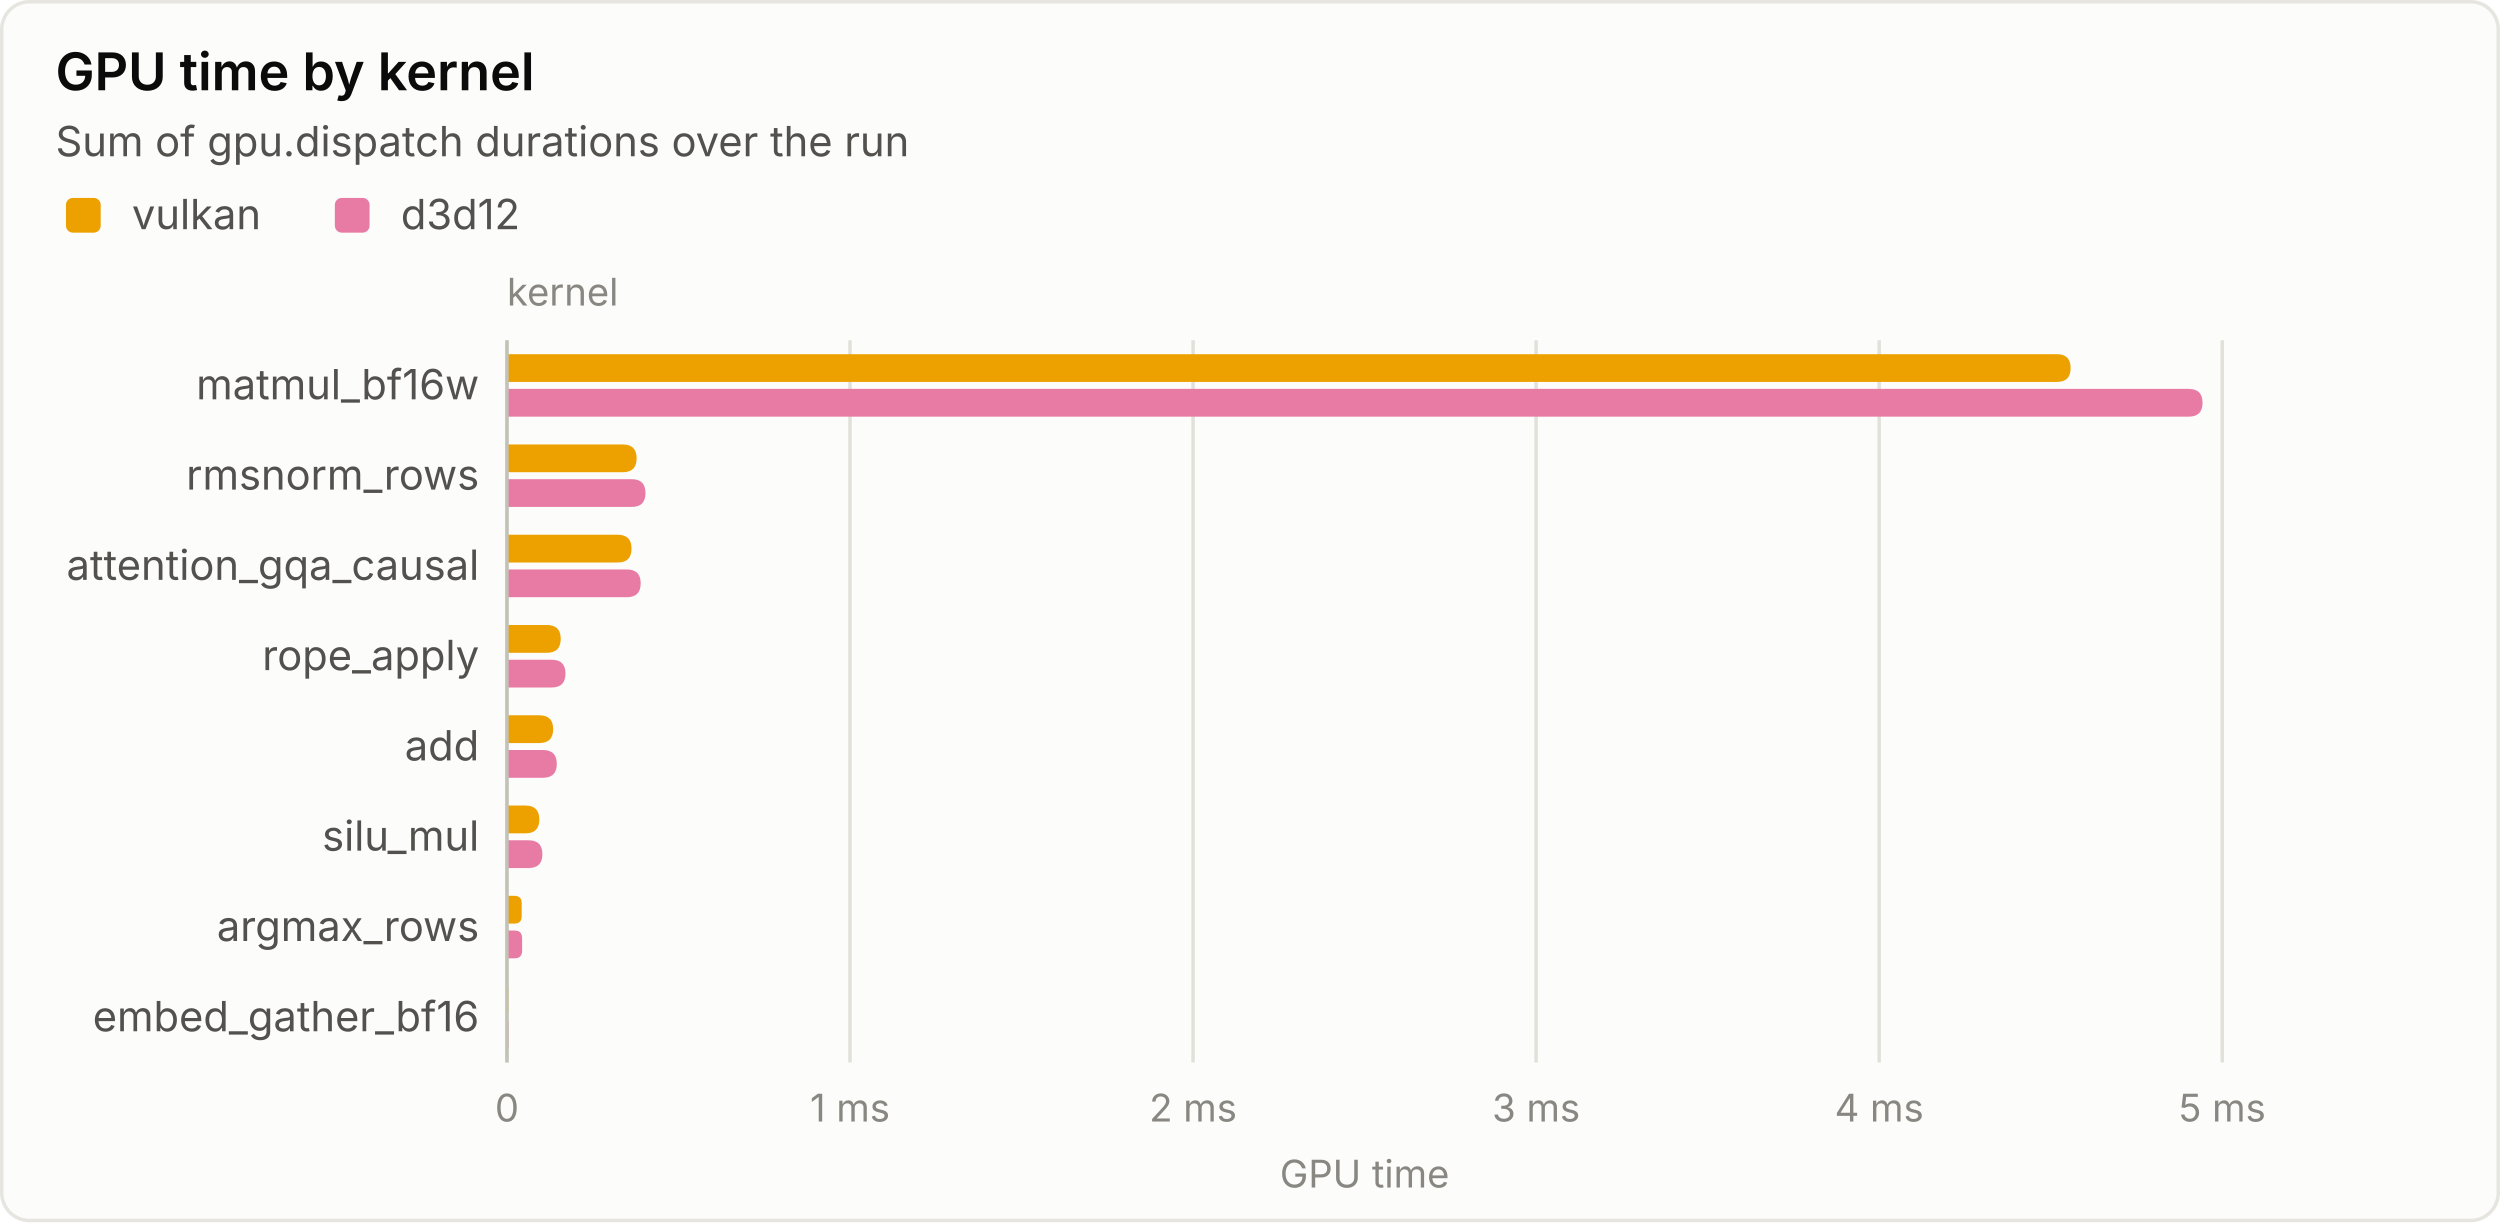
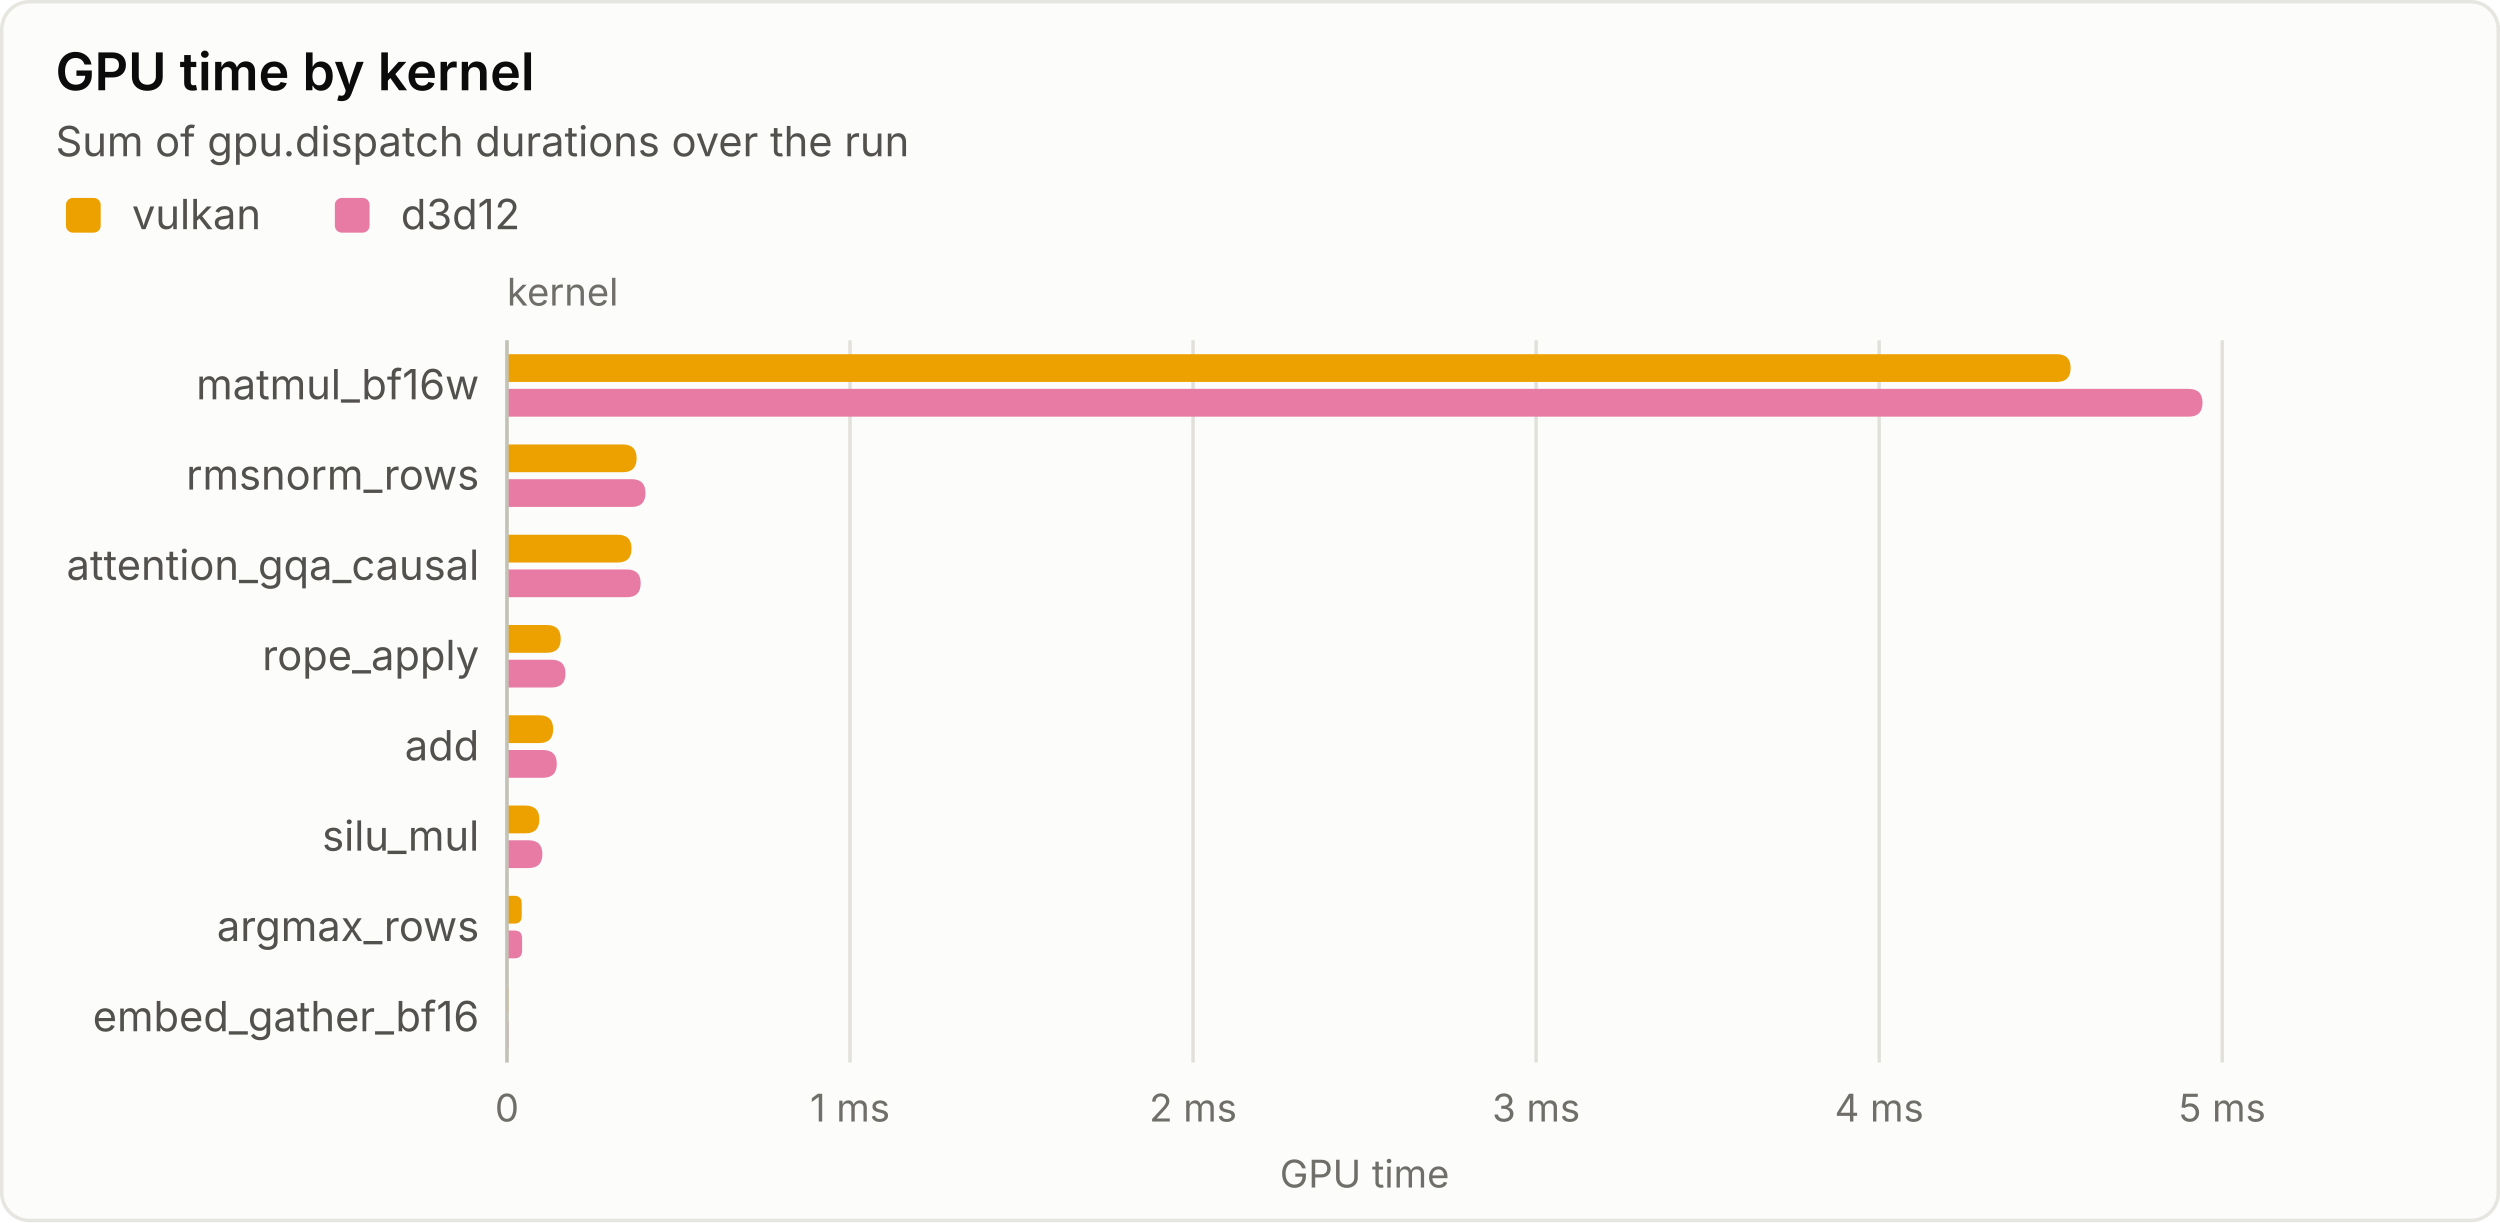
<svg xmlns="http://www.w3.org/2000/svg" width="720" height="352" viewBox="0 0 720 352" role="img" aria-labelledby="kernels-gpu_by_kernel-title kernels-gpu_by_kernel-desc">
-   <style>text{font-family:system-ui,-apple-system,'Segoe UI',sans-serif}.line{fill:none;stroke-width:2;stroke-linejoin:round;stroke-linecap:round}.bg{fill:#fcfcfb}.frame{fill:none;stroke:#e6e5e0}.t1{fill:#0b0b0b}.t2{fill:#52514e}.t3{fill:#898781}.grid{stroke:#e1e0d9}.axis{stroke:#c3c2b7}.ref{stroke:#52514e}.band{fill:#f0efec}.ring{stroke:#fcfcfb}.gap{stroke:#fcfcfb}.qx{fill:#f0efec}.fn{fill:#a3a29c}.sn{stroke:#a3a29c}.f0{fill:#2a78d6}.s0{stroke:#2a78d6}.f1{fill:#eb6834}.s1{stroke:#eb6834}.f2{fill:#1baf7a}.s2{stroke:#1baf7a}.f3{fill:#eda100}.s3{stroke:#eda100}.f4{fill:#e87ba4}.s4{stroke:#e87ba4}.f5{fill:#008300}.s5{stroke:#008300}.f6{fill:#6250d6}.s6{stroke:#6250d6}.f7{fill:#e34948}.s7{stroke:#e34948}.q0{fill:#cde2fb}.q1{fill:#b7d3f6}.q2{fill:#9ec5f4}.q3{fill:#86b6ef}.q4{fill:#6da7ec}.q5{fill:#5598e7}.q6{fill:#3987e5}.q7{fill:#2a78d6}.q8{fill:#256abf}.q9{fill:#1c5cab}.q10{fill:#184f95}.q11{fill:#104281}.q12{fill:#0d366b}.fgood{fill:#0ca30c}.sgood{stroke:#0ca30c}.fwarn{fill:#fab219}.swarn{stroke:#fab219}.fserious{fill:#ec835a}.sserious{stroke:#ec835a}.fcrit{fill:#d03b3b}.scrit{stroke:#d03b3b}@media (prefers-color-scheme:dark){.bg{fill:#1a1a19}.frame{fill:none;stroke:#2c2c2a}.t1{fill:#f0efec}.t2{fill:#c3c2b7}.t3{fill:#898781}.grid{stroke:#2c2c2a}.axis{stroke:#383835}.ref{stroke:#c3c2b7}.band{fill:#242423}.ring{stroke:#1a1a19}.gap{stroke:#1a1a19}.qx{fill:#242423}.fn{fill:#6f6e69}.sn{stroke:#6f6e69}.f0{fill:#3987e5}.s0{stroke:#3987e5}.f1{fill:#d95926}.s1{stroke:#d95926}.f2{fill:#199e70}.s2{stroke:#199e70}.f3{fill:#c98500}.s3{stroke:#c98500}.f4{fill:#d55181}.s4{stroke:#d55181}.f5{fill:#008300}.s5{stroke:#008300}.f6{fill:#9085e9}.s6{stroke:#9085e9}.f7{fill:#e66767}.s7{stroke:#e66767}.q0{fill:#0d366b}.q1{fill:#104281}.q2{fill:#184f95}.q3{fill:#1c5cab}.q4{fill:#256abf}.q5{fill:#2a78d6}.q6{fill:#3987e5}.q7{fill:#5598e7}.q8{fill:#6da7ec}.q9{fill:#86b6ef}.q10{fill:#9ec5f4}.q11{fill:#b7d3f6}.q12{fill:#cde2fb}}</style>
+   <style>text{font-family:system-ui,-apple-system,'Segoe UI',sans-serif}.line{fill:none;stroke-width:2;stroke-linejoin:round;stroke-linecap:round}.bg{fill:#fcfcfb}.frame{fill:none;stroke:#e6e5e0}.t1{fill:#0b0b0b}.t2{fill:#52514e}.t3{fill:#6f6e69}.grid{stroke:#e1e0d9}.axis{stroke:#c3c2b7}.ref{stroke:#52514e}.band{fill:#f0efec}.ring{stroke:#fcfcfb}.gap{stroke:#fcfcfb}.qx{fill:#f0efec}.qz{fill:#fcfcfb;stroke:#52514e}.emph{stroke:#52514e}.fn{fill:#a3a29c}.sn{stroke:#a3a29c}.f0{fill:#2a78d6}.s0{stroke:#2a78d6}.f1{fill:#eb6834}.s1{stroke:#eb6834}.f2{fill:#1baf7a}.s2{stroke:#1baf7a}.f3{fill:#eda100}.s3{stroke:#eda100}.f4{fill:#e87ba4}.s4{stroke:#e87ba4}.f5{fill:#008300}.s5{stroke:#008300}.f6{fill:#6250d6}.s6{stroke:#6250d6}.f7{fill:#e34948}.s7{stroke:#e34948}.q0{fill:#cde2fb}.q1{fill:#b7d3f6}.q2{fill:#9ec5f4}.q3{fill:#86b6ef}.q4{fill:#6da7ec}.q5{fill:#5598e7}.q6{fill:#3987e5}.q7{fill:#2a78d6}.q8{fill:#256abf}.q9{fill:#1c5cab}.q10{fill:#184f95}.q11{fill:#104281}.q12{fill:#0d366b}.fgood{fill:#0ca30c}.sgood{stroke:#0ca30c}.fwarn{fill:#fab219}.swarn{stroke:#fab219}.fserious{fill:#ec835a}.sserious{stroke:#ec835a}.fcrit{fill:#d03b3b}.scrit{stroke:#d03b3b}@media (prefers-color-scheme:dark){.bg{fill:#1a1a19}.frame{fill:none;stroke:#2c2c2a}.t1{fill:#f0efec}.t2{fill:#c3c2b7}.t3{fill:#898781}.grid{stroke:#2c2c2a}.axis{stroke:#383835}.ref{stroke:#c3c2b7}.band{fill:#242423}.ring{stroke:#1a1a19}.gap{stroke:#1a1a19}.qx{fill:#242423}.qz{fill:#1a1a19;stroke:#c3c2b7}.emph{stroke:#c3c2b7}.fn{fill:#6f6e69}.sn{stroke:#6f6e69}.f0{fill:#3987e5}.s0{stroke:#3987e5}.f1{fill:#d95926}.s1{stroke:#d95926}.f2{fill:#199e70}.s2{stroke:#199e70}.f3{fill:#c98500}.s3{stroke:#c98500}.f4{fill:#d55181}.s4{stroke:#d55181}.f5{fill:#008300}.s5{stroke:#008300}.f6{fill:#9085e9}.s6{stroke:#9085e9}.f7{fill:#e66767}.s7{stroke:#e66767}.q0{fill:#0d366b}.q1{fill:#104281}.q2{fill:#184f95}.q3{fill:#1c5cab}.q4{fill:#256abf}.q5{fill:#2a78d6}.q6{fill:#3987e5}.q7{fill:#5598e7}.q8{fill:#6da7ec}.q9{fill:#86b6ef}.q10{fill:#9ec5f4}.q11{fill:#b7d3f6}.q12{fill:#cde2fb}}</style>
  <rect class="bg" x="0" y="0" width="720" height="352" rx="8" />
  <rect class="frame" x="0.5" y="0.5" width="719" height="351" rx="8" />
  <text class="t1" x="16" y="26" font-size="15" font-weight="600">GPU time by kernel</text>
  <text class="t2" x="16" y="45" font-size="12">Sum of gpu.dispatch durations over the run</text>
  <rect class="f3" x="19" y="57" width="10" height="10" rx="2" />
  <text class="t2" x="38" y="66" font-size="12">vulkan</text>
  <rect class="f4" x="96.44" y="57" width="10" height="10" rx="2" />
  <text class="t2" x="115.44" y="66" font-size="12">d3d12</text>
  <line class="grid" x1="146" y1="98" x2="146" y2="306" stroke-width="1" />
  <line class="grid" x1="244.8" y1="98" x2="244.8" y2="306" stroke-width="1" />
  <line class="grid" x1="343.6" y1="98" x2="343.6" y2="306" stroke-width="1" />
  <line class="grid" x1="442.4" y1="98" x2="442.4" y2="306" stroke-width="1" />
  <line class="grid" x1="541.2" y1="98" x2="541.2" y2="306" stroke-width="1" />
  <line class="grid" x1="640" y1="98" x2="640" y2="306" stroke-width="1" />
  <text class="t3" x="146" y="323" font-size="11" text-anchor="middle">0</text>
  <text class="t3" x="244.8" y="323" font-size="11" text-anchor="middle">1 ms</text>
  <text class="t3" x="343.6" y="323" font-size="11" text-anchor="middle">2 ms</text>
  <text class="t3" x="442.4" y="323" font-size="11" text-anchor="middle">3 ms</text>
  <text class="t3" x="541.2" y="323" font-size="11" text-anchor="middle">4 ms</text>
  <text class="t3" x="640" y="323" font-size="11" text-anchor="middle">5 ms</text>
  <text class="t3" x="146" y="88" font-size="11" text-anchor="start">kernel</text>
  <text class="t3" x="393" y="342" font-size="11" text-anchor="middle">GPU time</text>
  <text class="t2" x="138" y="115" font-size="12" text-anchor="end">matmul_bf16w</text>
  <path class="f3" d="M146 102H592.34Q596.34 102 596.34 106V106Q596.34 110 592.34 110H146Z" />
  <path class="f4" d="M146 112H630.33Q634.33 112 634.33 116V116Q634.33 120 630.33 120H146Z" />
  <text class="t2" x="138" y="141" font-size="12" text-anchor="end">rmsnorm_rows</text>
  <path class="f3" d="M146 128H179.35Q183.35 128 183.35 132V132Q183.35 136 179.35 136H146Z" />
  <path class="f4" d="M146 138H181.9Q185.9 138 185.9 142V142Q185.9 146 181.9 146H146Z" />
  <text class="t2" x="138" y="167" font-size="12" text-anchor="end">attention_gqa_causal</text>
  <path class="f3" d="M146 154H177.88Q181.88 154 181.88 158V158Q181.88 162 177.88 162H146Z" />
  <path class="f4" d="M146 164H180.52Q184.52 164 184.52 168V168Q184.52 172 180.52 172H146Z" />
  <text class="t2" x="138" y="193" font-size="12" text-anchor="end">rope_apply</text>
  <path class="f3" d="M146 180H157.49Q161.49 180 161.49 184V184Q161.49 188 157.49 188H146Z" />
  <path class="f4" d="M146 190H158.86Q162.86 190 162.86 194V194Q162.86 198 158.86 198H146Z" />
  <text class="t2" x="138" y="219" font-size="12" text-anchor="end">add</text>
  <path class="f3" d="M146 206H155.31Q159.31 206 159.31 210V210Q159.31 214 155.31 214H146Z" />
  <path class="f4" d="M146 216H156.36Q160.36 216 160.36 220V220Q160.36 224 156.36 224H146Z" />
  <text class="t2" x="138" y="245" font-size="12" text-anchor="end">silu_mul</text>
  <path class="f3" d="M146 232H151.33Q155.33 232 155.33 236V236Q155.33 240 151.33 240H146Z" />
  <path class="f4" d="M146 242H152.21Q156.21 242 156.21 246V246Q156.21 250 152.21 250H146Z" />
  <text class="t2" x="138" y="271" font-size="12" text-anchor="end">argmax_rows</text>
  <path class="f3" d="M146 258H148.13Q150.25 258 150.25 260.13V263.87Q150.25 266 148.13 266H146Z" />
  <path class="f4" d="M146 268H148.19Q150.37 268 150.37 270.19V273.81Q150.37 276 148.19 276H146Z" />
  <text class="t2" x="138" y="297" font-size="12" text-anchor="end">embed_gather_bf16</text>
  <path class="f3" d="M146 284H146.19Q146.39 284 146.39 284.19V291.81Q146.39 292 146.19 292H146Z" />
  <path class="f4" d="M146 294H146.22Q146.44 294 146.44 294.22V301.78Q146.44 302 146.22 302H146Z" />
  <line class="axis" x1="146" y1="98" x2="146" y2="98" stroke-width="1" />
  <line class="axis" x1="146" y1="98" x2="146" y2="306" stroke-width="1" />
</svg>
